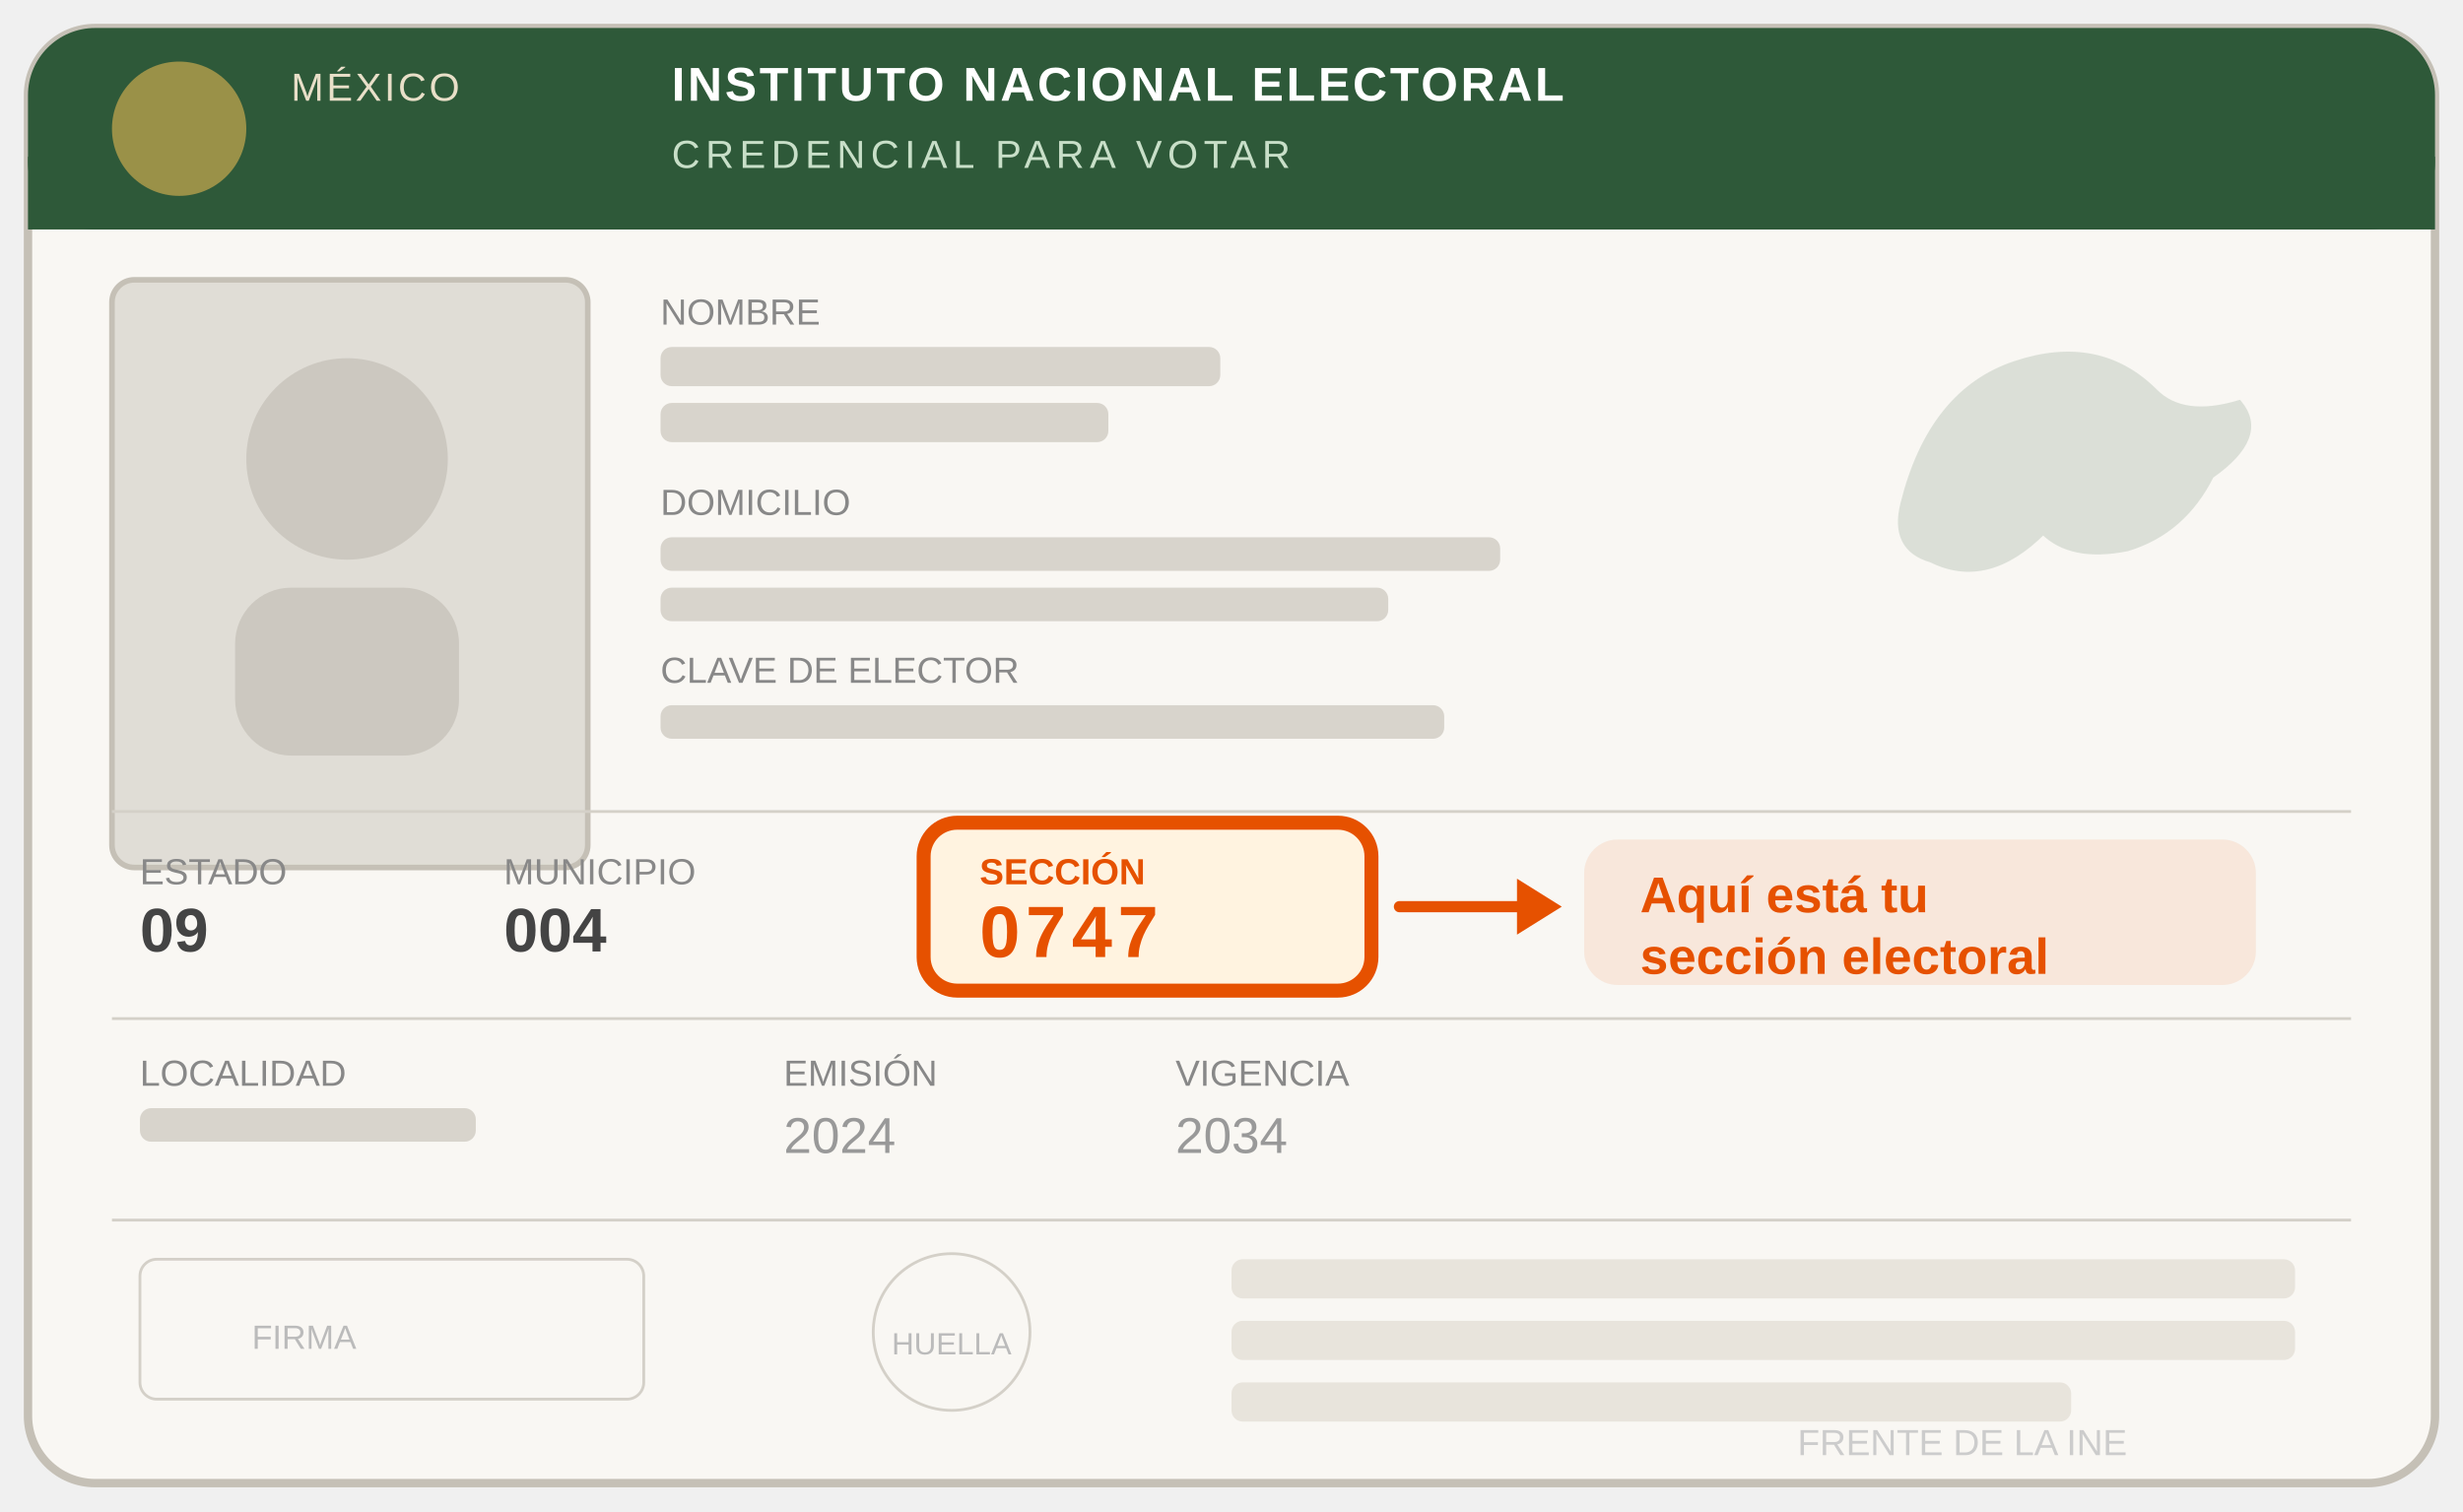
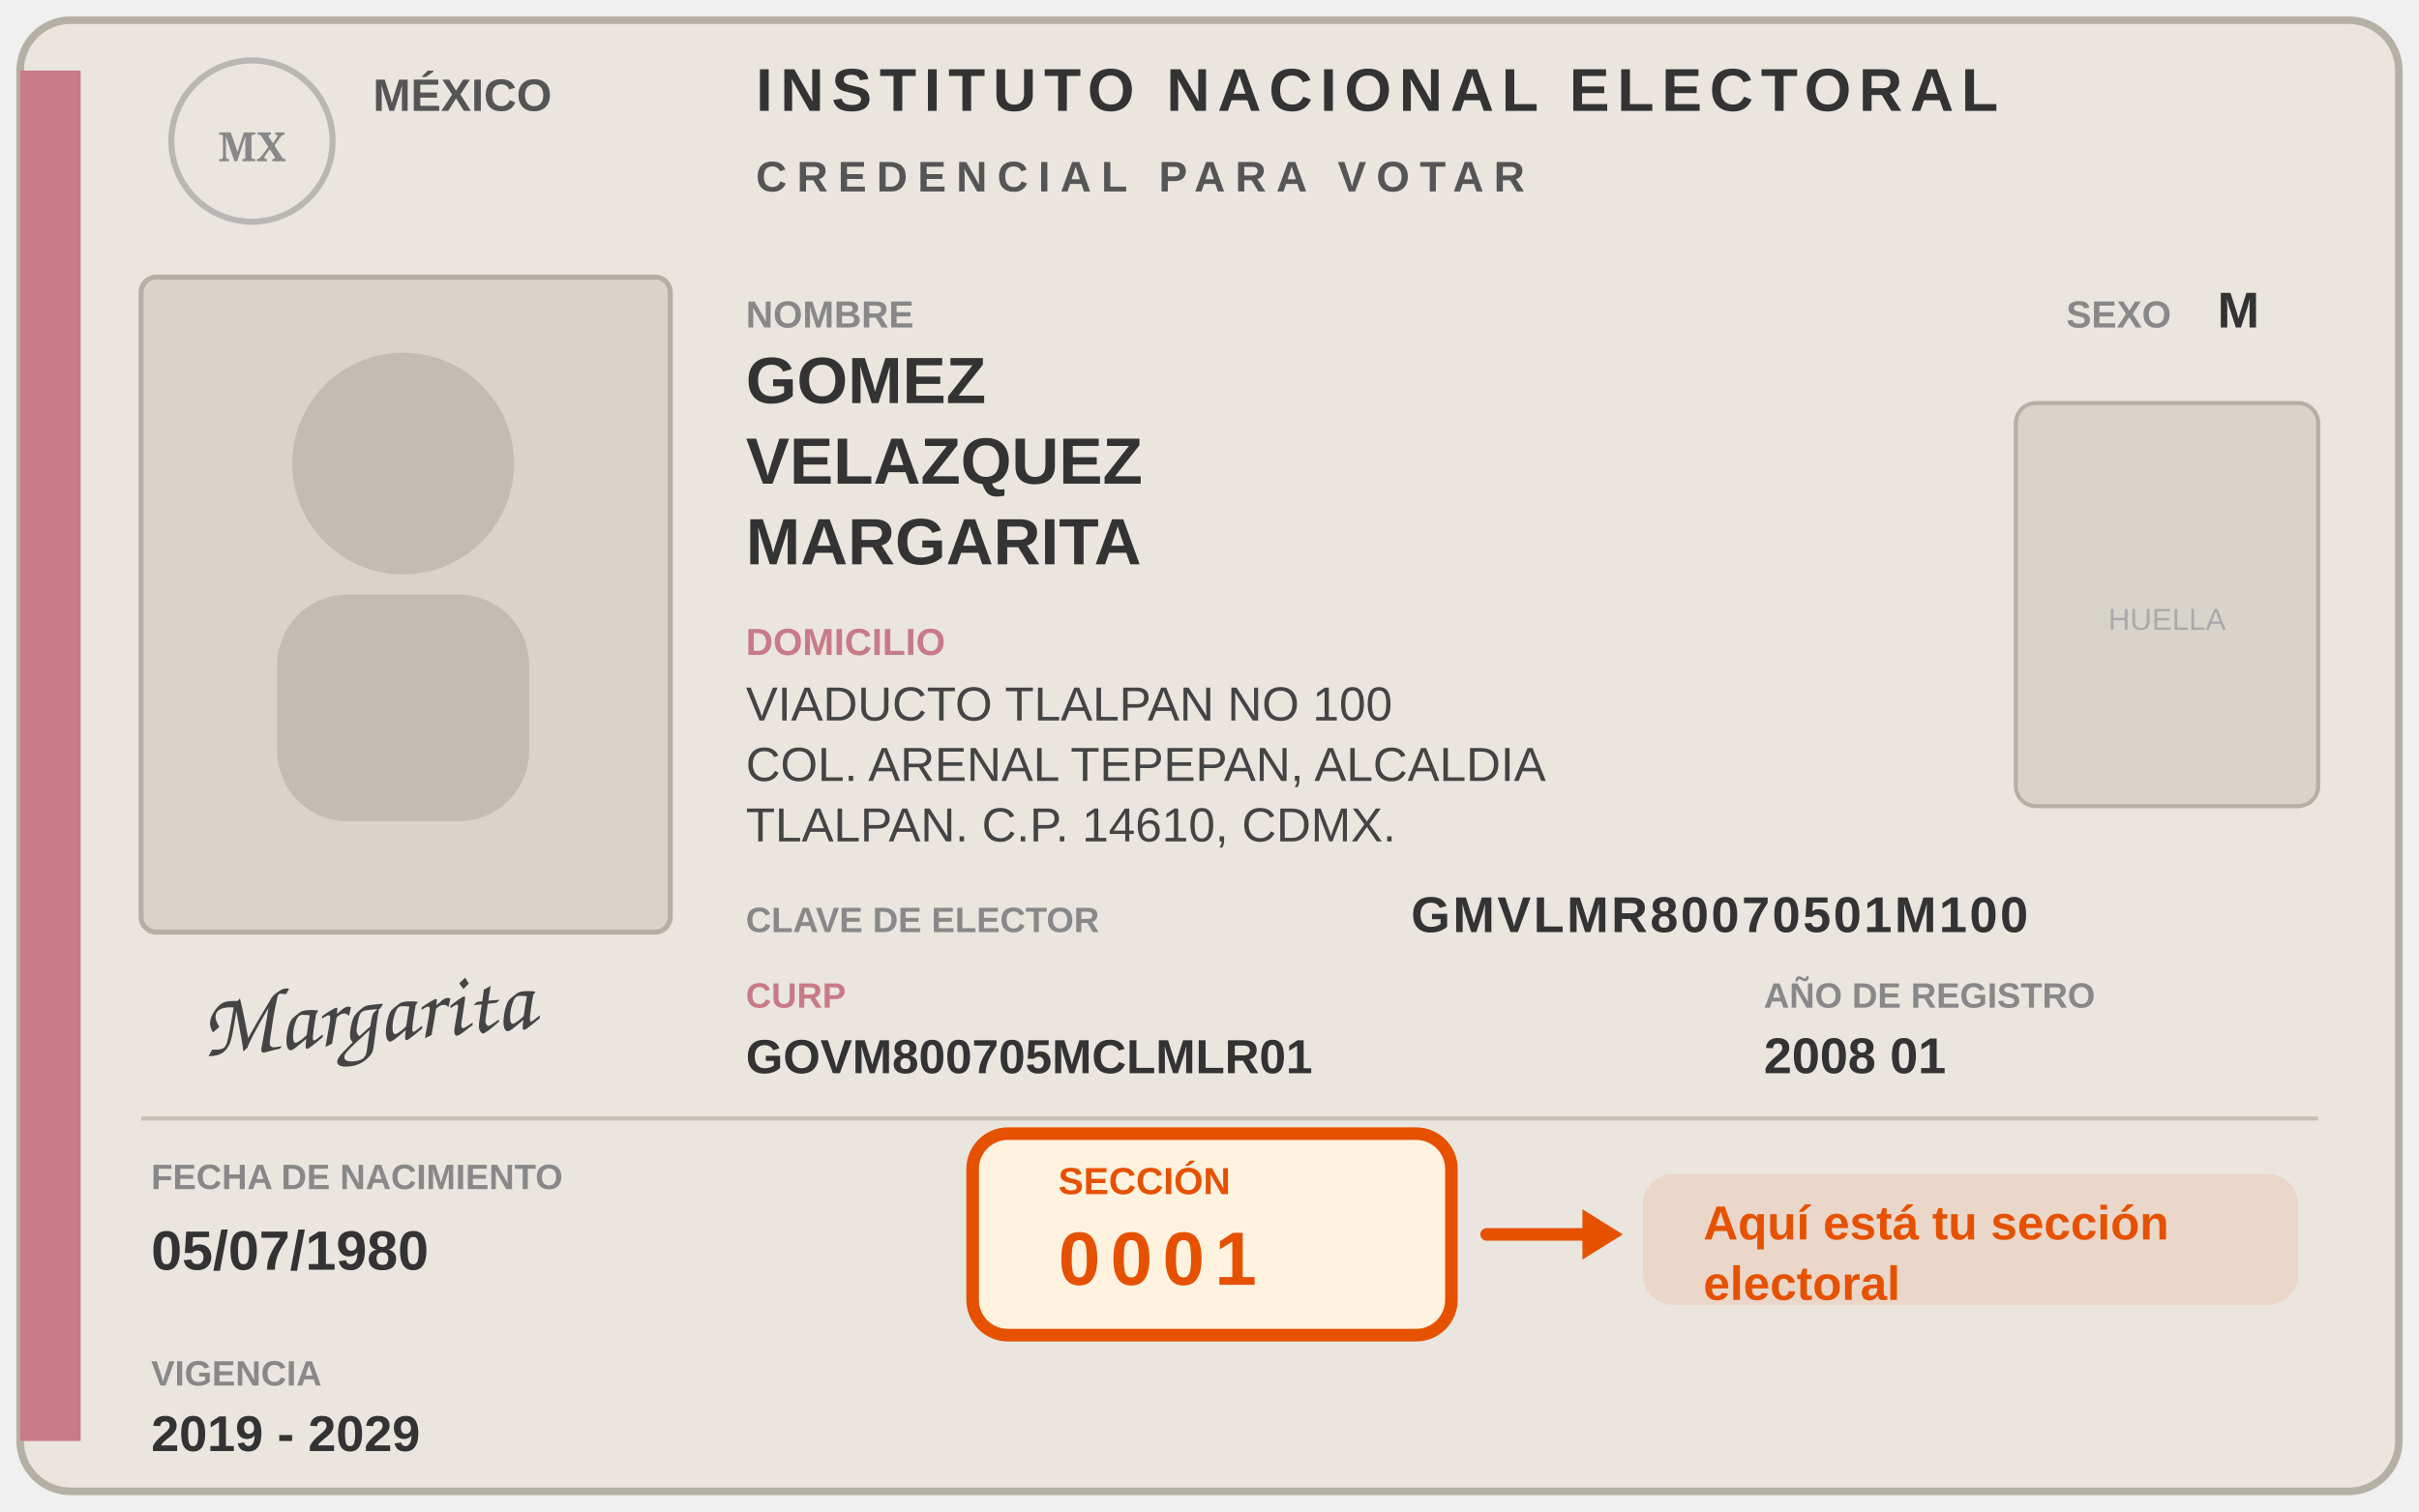
- <svg xmlns="http://www.w3.org/2000/svg" viewBox="0 0 440 270" fill="none">
-   <rect x="5" y="5" width="430" height="260" rx="12" fill="#f9f7f3" stroke="#c5c0b6" stroke-width="1.5" />
-   <rect x="5" y="5" width="430" height="36" rx="12" fill="#2e5939" />
-   <rect x="5" y="28" width="430" height="13" fill="#2e5939" />
-   <circle cx="32" cy="23" r="12" fill="#c8a84e" opacity="0.7" />
-   <text x="52" y="18" font-family="Arial, sans-serif" font-size="7" fill="#e8dfc8" letter-spacing="0.5">MÉXICO</text>
-   <text x="120" y="18" font-family="Arial, sans-serif" font-size="8.5" font-weight="700" fill="#fff" letter-spacing="0.5">INSTITUTO NACIONAL ELECTORAL</text>
-   <text x="120" y="30" font-family="Arial, sans-serif" font-size="7" fill="#c8dfc8" letter-spacing="1">CREDENCIAL PARA VOTAR</text>
-   <rect x="20" y="50" width="85" height="105" rx="4" fill="#e0ddd6" stroke="#c5c0b6" stroke-width="1" />
-   <circle cx="62" cy="82" r="18" fill="#ccc8c0" />
-   <rect x="42" y="105" width="40" height="30" rx="10" fill="#ccc8c0" />
-   <text x="118" y="58" font-family="Arial, sans-serif" font-size="6.5" fill="#888">NOMBRE</text>
-   <rect x="118" y="62" width="100" height="7" rx="2" fill="#d8d4cc" />
-   <rect x="118" y="72" width="80" height="7" rx="2" fill="#d8d4cc" />
-   <text x="118" y="92" font-family="Arial, sans-serif" font-size="6.5" fill="#888">DOMICILIO</text>
-   <rect x="118" y="96" width="150" height="6" rx="2" fill="#d8d4cc" />
-   <rect x="118" y="105" width="130" height="6" rx="2" fill="#d8d4cc" />
-   <text x="118" y="122" font-family="Arial, sans-serif" font-size="6.5" fill="#888">CLAVE DE ELECTOR</text>
-   <rect x="118" y="126" width="140" height="6" rx="2" fill="#d8d4cc" />
-   <g transform="translate(330, 50)" opacity="0.15">
-     <path d="M10 40 Q15 20 30 15 Q45 10 55 20 Q60 25 70 22 Q75 28 65 35 Q60 45 50 48 Q40 50 35 45 Q25 55 15 50 Q8 48 10 40Z" fill="#2e5939" stroke="#2e5939" stroke-width="1" />
-   </g>
-   <line x1="20" y1="145" x2="420" y2="145" stroke="#d4d0c8" stroke-width="0.5" />
-   <text x="25" y="158" font-family="Arial, sans-serif" font-size="6.5" fill="#888">ESTADO</text>
-   <text x="25" y="170" font-family="Arial, sans-serif" font-size="11" font-weight="700" fill="#444">09</text>
-   <text x="90" y="158" font-family="Arial, sans-serif" font-size="6.5" fill="#888">MUNICIPIO</text>
-   <text x="90" y="170" font-family="Arial, sans-serif" font-size="11" font-weight="700" fill="#444">004</text>
-   <rect x="165" y="147" width="80" height="30" rx="6" fill="#FFF3E0" stroke="#E65100" stroke-width="2.5" />
-   <text x="175" y="158" font-family="Arial, sans-serif" font-size="6.5" font-weight="700" fill="#E65100">SECCIÓN</text>
-   <text x="175" y="171" font-family="Arial, sans-serif" font-size="13" font-weight="800" fill="#E65100" letter-spacing="1">0747</text>
-   <path d="M 250 162 L 275 162" stroke="#E65100" stroke-width="2" stroke-linecap="round" />
-   <path d="M 271 157 L 279 162 L 271 167" fill="#E65100" />
-   <rect x="283" y="150" width="120" height="26" rx="6" fill="#E65100" opacity="0.1" />
-   <text x="293" y="163" font-family="Arial, sans-serif" font-size="9" font-weight="700" fill="#E65100">Aquí está tu</text>
-   <text x="293" y="174" font-family="Arial, sans-serif" font-size="9" font-weight="700" fill="#E65100">sección electoral</text>
-   <line x1="20" y1="182" x2="420" y2="182" stroke="#d4d0c8" stroke-width="0.5" />
-   <text x="25" y="194" font-family="Arial, sans-serif" font-size="6.5" fill="#888">LOCALIDAD</text>
-   <rect x="25" y="198" width="60" height="6" rx="2" fill="#d8d4cc" />
-   <text x="140" y="194" font-family="Arial, sans-serif" font-size="6.5" fill="#888">EMISIÓN</text>
-   <text x="140" y="206" font-family="Arial, sans-serif" font-size="9" fill="#999">2024</text>
-   <text x="210" y="194" font-family="Arial, sans-serif" font-size="6.5" fill="#888">VIGENCIA</text>
-   <text x="210" y="206" font-family="Arial, sans-serif" font-size="9" fill="#999">2034</text>
-   <line x1="20" y1="218" x2="420" y2="218" stroke="#d4d0c8" stroke-width="0.5" />
-   <rect x="25" y="225" width="90" height="25" rx="3" fill="none" stroke="#d4d0c8" stroke-width="0.5" />
-   <text x="45" y="241" font-family="Arial, sans-serif" font-size="6" fill="#bbb">FIRMA</text>
-   <circle cx="170" cy="238" r="14" fill="none" stroke="#d4d0c8" stroke-width="0.5" />
-   <text x="170" y="242" text-anchor="middle" font-family="Arial, sans-serif" font-size="5.5" fill="#bbb">HUELLA</text>
-   <rect x="220" y="225" width="190" height="7" rx="2" fill="#e8e4dc" />
-   <rect x="220" y="236" width="190" height="7" rx="2" fill="#e8e4dc" />
-   <rect x="220" y="247" width="150" height="7" rx="2" fill="#e8e4dc" />
-   <text x="380" y="260" text-anchor="end" font-family="Arial, sans-serif" font-size="6.5" fill="#ccc">FRENTE DE LA INE</text>
+ <svg xmlns="http://www.w3.org/2000/svg" viewBox="0 0 480 300" fill="none">
+   <rect x="4" y="4" width="472" height="292" rx="10" fill="#eae6df" stroke="#b5b0a6" stroke-width="1.5" />
+   <rect x="4" y="14" width="12" height="272" fill="#c97a8a" rx="0" />
+   <circle cx="50" cy="28" r="16" fill="none" stroke="#888" stroke-width="1.2" opacity="0.5" />
+   <text x="50" y="32" text-anchor="middle" font-family="serif" font-size="8" fill="#888" font-weight="700">MX</text>
+   <text x="74" y="22" font-family="Arial, sans-serif" font-size="9" fill="#555" font-weight="600">MÉXICO</text>
+   <text x="150" y="22" font-family="Arial, sans-serif" font-size="12" font-weight="800" fill="#333" letter-spacing="1.5">INSTITUTO NACIONAL ELECTORAL</text>
+   <text x="150" y="38" font-family="Arial, sans-serif" font-size="8.5" fill="#555" letter-spacing="2" font-weight="600">CREDENCIAL PARA VOTAR</text>
+   <rect x="28" y="55" width="105" height="130" rx="3" fill="#d8d4cb" stroke="#b5b0a6" stroke-width="1" />
+   <circle cx="80" cy="92" r="22" fill="#c2bdb4" />
+   <rect x="55" y="118" width="50" height="45" rx="14" fill="#c2bdb4" />
+   <text x="148" y="65" font-family="Arial, sans-serif" font-size="7.5" fill="#888" font-weight="600">NOMBRE</text>
+   <text x="148" y="80" font-family="Arial, sans-serif" font-size="13" fill="#333" font-weight="700">GOMEZ</text>
+   <text x="148" y="96" font-family="Arial, sans-serif" font-size="13" fill="#333" font-weight="700">VELAZQUEZ</text>
+   <text x="148" y="112" font-family="Arial, sans-serif" font-size="13" fill="#333" font-weight="700">MARGARITA</text>
+   <text x="410" y="65" font-family="Arial, sans-serif" font-size="7.5" fill="#888" font-weight="600">SEXO</text>
+   <text x="440" y="65" font-family="Arial, sans-serif" font-size="10" fill="#333" font-weight="700">M</text>
+   <text x="148" y="130" font-family="Arial, sans-serif" font-size="7.5" fill="#c97a8a" font-weight="600">DOMICILIO</text>
+   <text x="148" y="143" font-family="Arial, sans-serif" font-size="9.5" fill="#444">VIADUCTO TLALPAN NO 100</text>
+   <text x="148" y="155" font-family="Arial, sans-serif" font-size="9.5" fill="#444">COL. ARENAL TEPEPAN, ALCALDIA</text>
+   <text x="148" y="167" font-family="Arial, sans-serif" font-size="9.5" fill="#444">TLALPAN. C.P. 14610, CDMX.</text>
+   <rect x="400" y="80" width="60" height="80" rx="4" fill="#d8d4cb" stroke="#b5b0a6" stroke-width="0.8" />
+   <text x="430" y="125" text-anchor="middle" font-family="Arial, sans-serif" font-size="6" fill="#aaa">HUELLA</text>
+   <text x="148" y="185" font-family="Arial, sans-serif" font-size="7" fill="#888" font-weight="600">CLAVE DE ELECTOR</text>
+   <text x="280" y="185" font-family="Arial, sans-serif" font-size="10" fill="#333" font-weight="700" letter-spacing="0.5">GMVLMR80070501M100</text>
+   <text x="148" y="200" font-family="Arial, sans-serif" font-size="7" fill="#c97a8a" font-weight="600">CURP</text>
+   <text x="148" y="213" font-family="Arial, sans-serif" font-size="9.5" fill="#333" font-weight="700">GOVM800705MCLMLR01</text>
+   <text x="350" y="200" font-family="Arial, sans-serif" font-size="7" fill="#888" font-weight="600">AÑO DE REGISTRO</text>
+   <text x="350" y="213" font-family="Arial, sans-serif" font-size="10" fill="#333" font-weight="700">2008 01</text>
+   <text x="40" y="208" font-family="'Brush Script MT', cursive, serif" font-size="18" fill="#444" font-style="italic" transform="rotate(-5, 60, 205)">Margarita</text>
+   <line x1="28" y1="222" x2="460" y2="222" stroke="#c5c0b6" stroke-width="0.8" />
+   <text x="30" y="236" font-family="Arial, sans-serif" font-size="7" fill="#888" font-weight="600">FECHA DE NACIMIENTO</text>
+   <text x="30" y="252" font-family="Arial, sans-serif" font-size="11" fill="#333" font-weight="700">05/07/1980</text>
+   <rect x="193" y="225" width="95" height="40" rx="7" fill="#FFF3E0" stroke="#E65100" stroke-width="2.5" />
+   <text x="210" y="237" font-family="Arial, sans-serif" font-size="7.5" font-weight="700" fill="#E65100">SECCIÓN</text>
+   <text x="210" y="255" font-family="Arial, sans-serif" font-size="15" font-weight="800" fill="#E65100" letter-spacing="2">0001</text>
+   <path d="M 295 245 L 318 245" stroke="#E65100" stroke-width="2.5" stroke-linecap="round" />
+   <path d="M 314 240 L 322 245 L 314 250" fill="#E65100" />
+   <rect x="326" y="233" width="130" height="26" rx="6" fill="#E65100" opacity="0.1" />
+   <text x="338" y="246" font-family="Arial, sans-serif" font-size="9.5" font-weight="700" fill="#E65100">Aquí está tu sección</text>
+   <text x="338" y="258" font-family="Arial, sans-serif" font-size="9.5" font-weight="700" fill="#E65100">electoral</text>
+   <text x="30" y="275" font-family="Arial, sans-serif" font-size="7" fill="#888" font-weight="600">VIGENCIA</text>
+   <text x="30" y="288" font-family="Arial, sans-serif" font-size="10" fill="#333" font-weight="700">2019 - 2029</text>
</svg>
